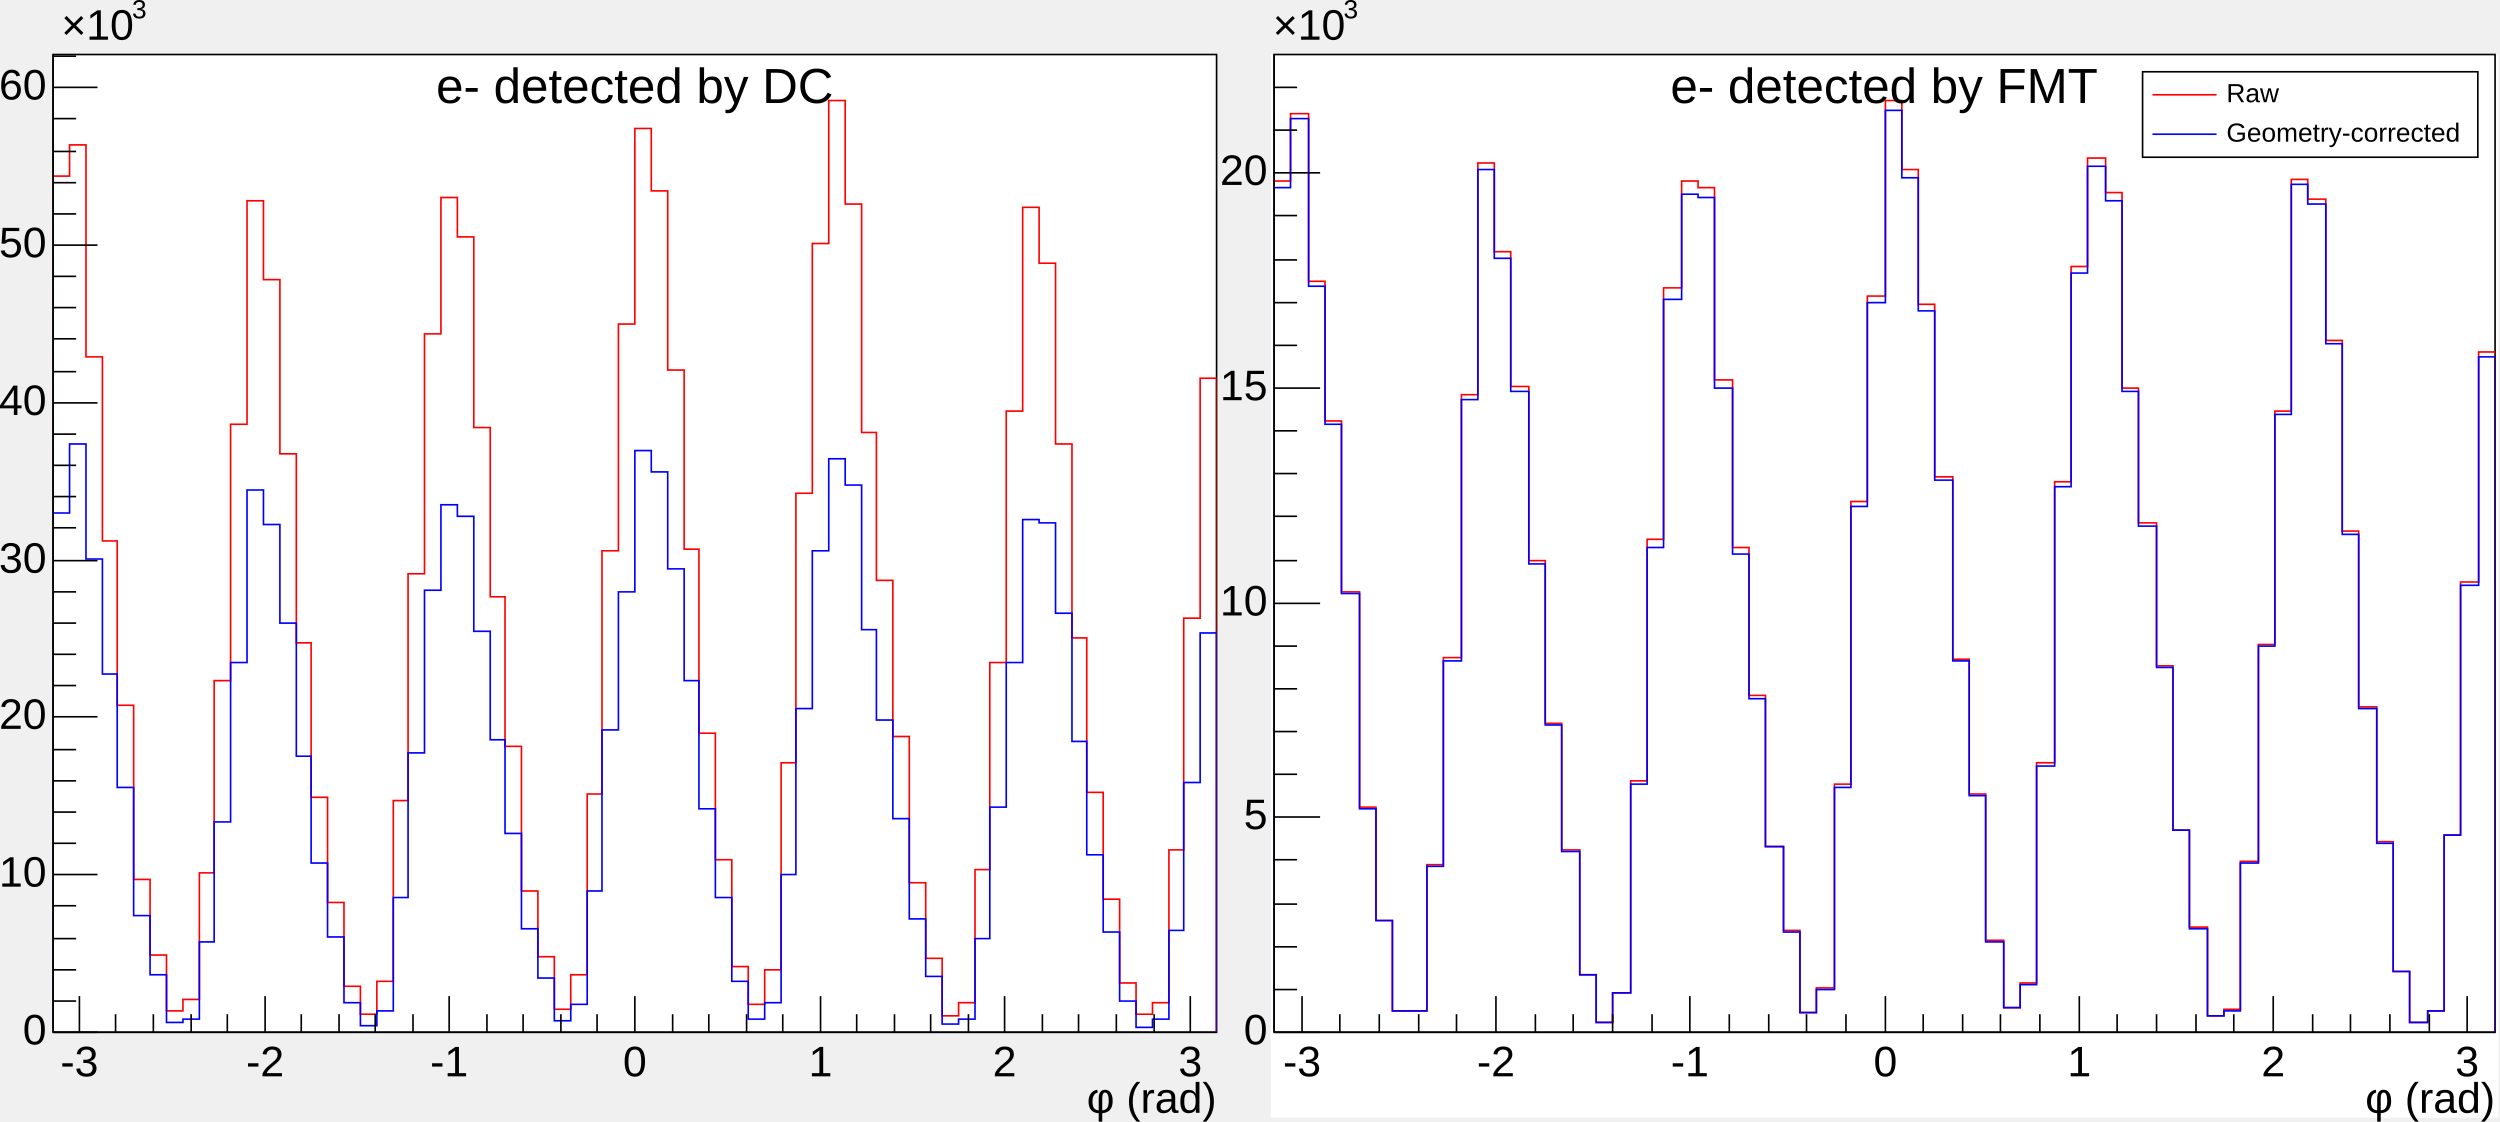
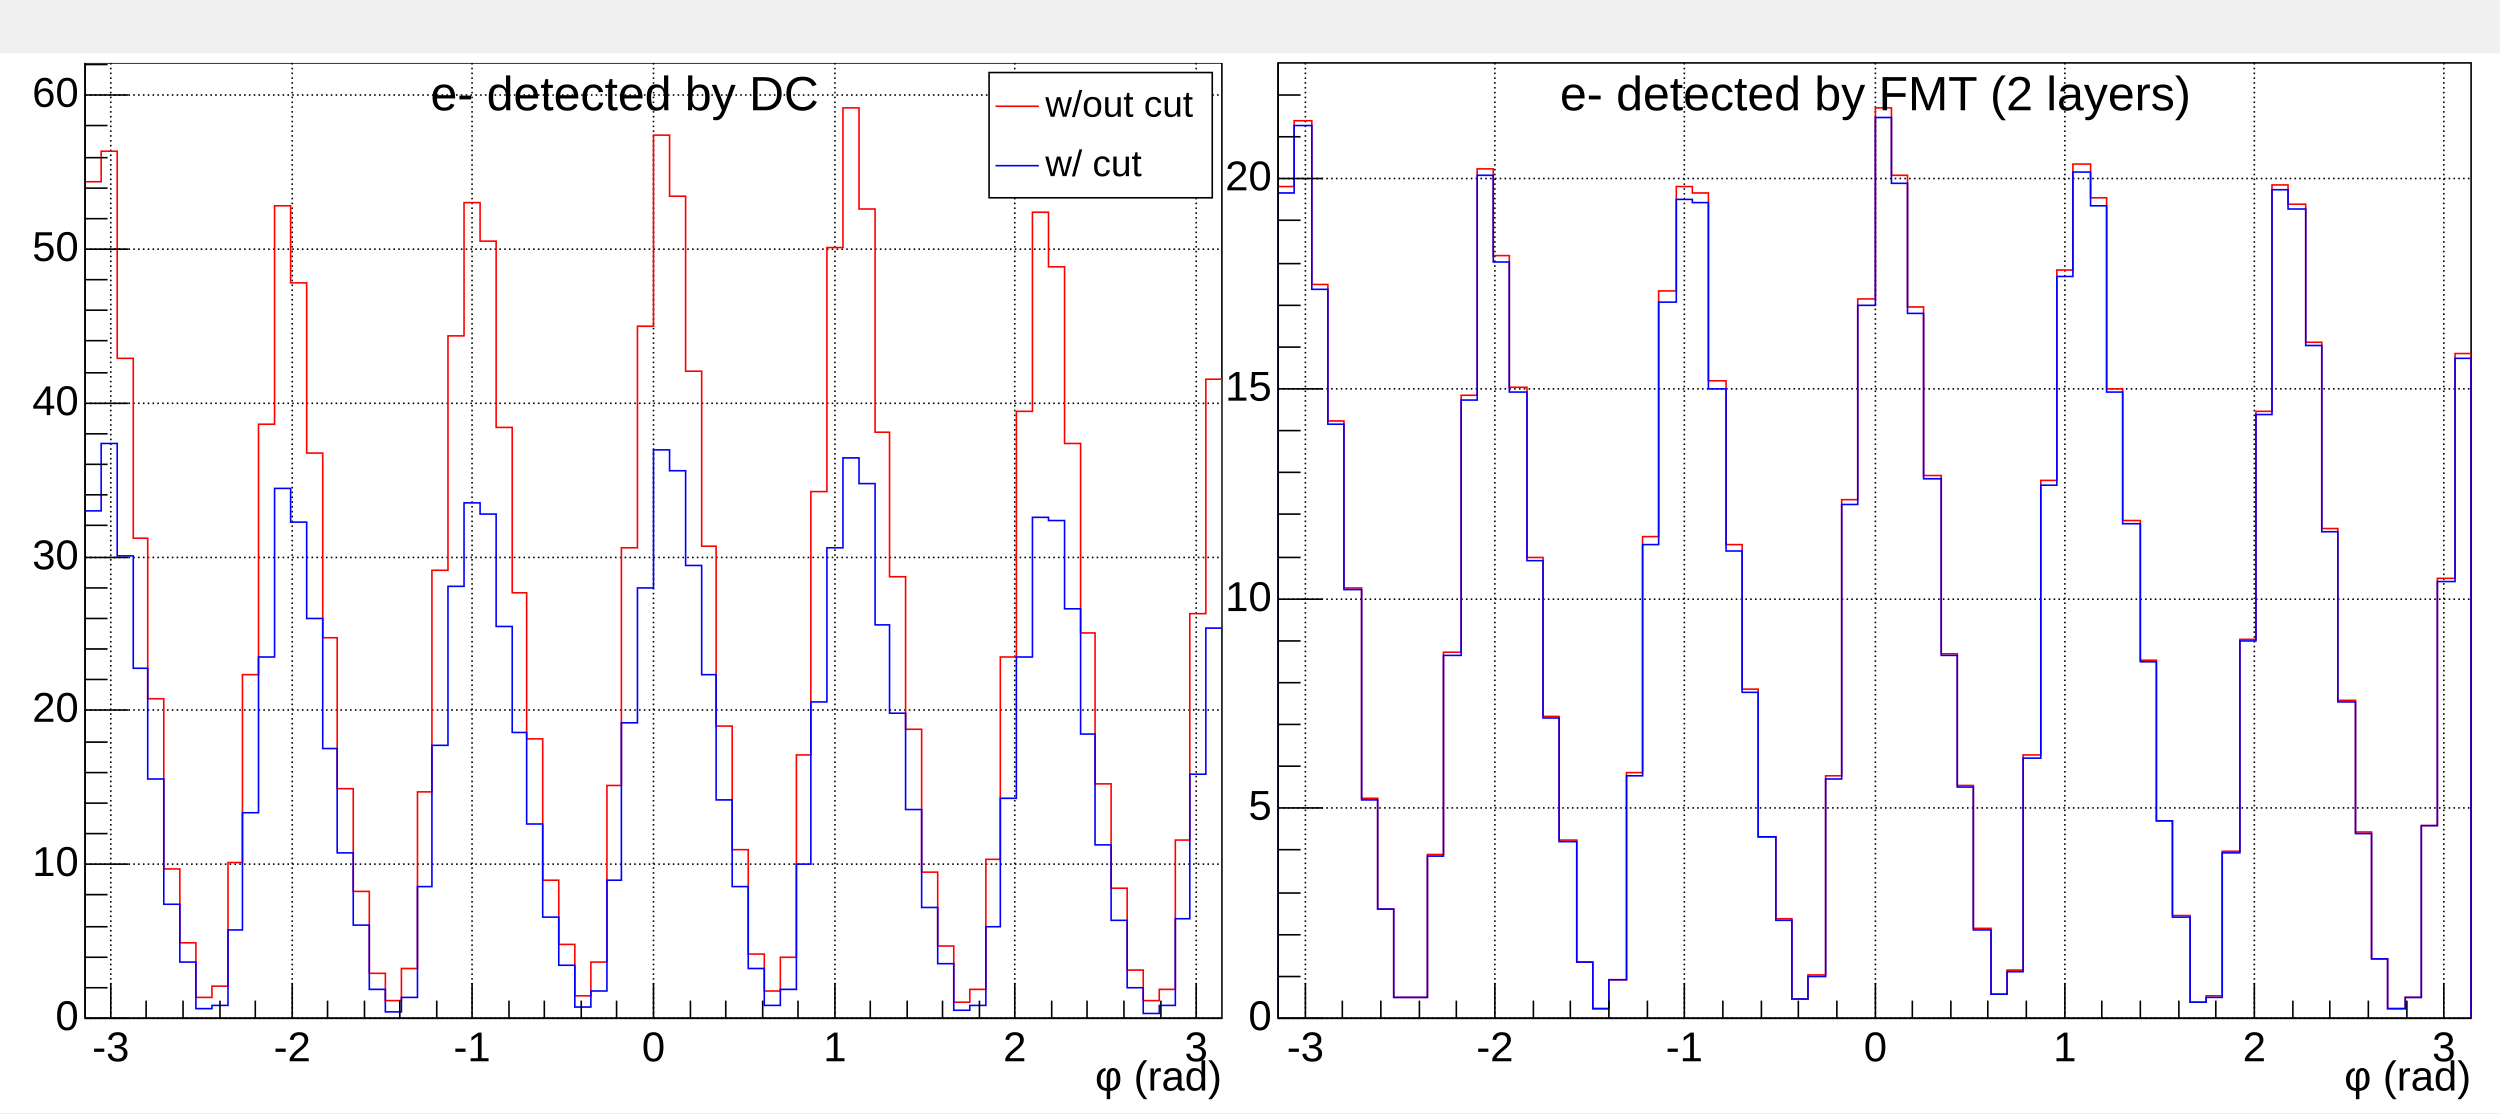
- <svg xmlns="http://www.w3.org/2000/svg" width="1521.323" height="682.567" version="1.1" id="svg296">
-   <defs id="defs300" />
-   <g id="g294" transform="translate(-20.67676,27.17188)">
-     <g transform="translate(53,6)" id="g98">
-       <path d="M 0,0 H 708 V 595 H 0 Z" style="fill:#ffffff;stroke:#000000;stroke-width:1" id="path10" />
-       <svg x="0" y="0" overflow="hidden" width="708" height="595" viewBox="0 0 708 595" version="1.1" id="svg20">
-         <g id="g14">
-           <path d="M 0,74 H 10 V 55 h 10 v 129 h 10 v 112 h 9 v 100 h 10 v 106 h 10 v 46 h 10 v 34 h 10 v -7 h 10 v -77 h 9 V 381 h 10 V 225 h 10 V 89 h 10 v 48 h 10 v 106 h 10 v 115 h 9 v 94 h 10 v 64 h 10 v 51 h 10 v 17 h 10 v -20 h 10 V 454 h 9 V 316 h 10 V 170 h 10 V 87 h 10 v 24 h 10 v 116 h 10 v 103 h 9 v 91 h 10 v 88 h 10 v 40 h 10 v 32 h 10 v -21 h 10 V 450 h 9 V 302 h 10 V 164 h 10 V 45 h 10 v 38 h 10 v 109 h 10 v 109 h 9 v 112 h 10 v 77 h 10 v 65 h 10 v 23 h 10 v -21 h 10 V 431 h 9 V 267 h 10 V 115 h 10 V 28 h 10 v 63 h 10 v 139 h 9 v 90 h 10 v 95 h 10 v 89 h 10 v 46 h 10 v 35 h 10 v -8 h 10 v -81 h 9 V 370 h 10 V 217 h 10 V 93 h 10 v 34 h 10 v 110 h 10 v 118 h 9 v 94 h 10 v 65 h 10 v 51 h 10 v 19 h 10 v -7 h 10 v -93 h 9 V 343 h 10 V 197 h 10 V 598 H 0 Z" style="fill:none;stroke:#ff0000;stroke-width:1;stroke-linejoin:miter" id="path12" />
+ <svg xmlns="http://www.w3.org/2000/svg" width="1557" height="693.178" version="1.1" id="svg280">
+   <defs id="defs284" />
+   <path style="fill:#ffffff" d="m 0,33.178 h 1557 v 660 H 0 Z" id="path2" />
+   <g id="g278" transform="translate(0,33.17837)">
+     <svg viewBox="0 0 747 647" preserveAspectRatio="none" x="16" y="6" width="747" height="647" version="1.1" id="svg158">
+       <path d="M 0,0 H 747 V 647 H 0 Z" style="fill:#ffffff" id="path6" />
+       <g id="g156">
+         <g transform="translate(37)" id="g104">
+           <path d="M 0,0 H 708 V 595 H 0 Z" style="fill:#ffffff;stroke:#000000;stroke-width:1" id="path10" />
+           <g id="g16">
+             <path d="M 16,0 V 595 M 129,0 V 595 M 241,0 V 595 M 354,0 V 595 M 467,0 V 595 M 579,0 V 595 M 692,0 v 595" style="stroke:#000000;stroke-width:1;stroke-dasharray:1, 2" id="path12" />
+             <path d="M 0,595 H 708 M 0,499 H 708 M 0,403 H 708 M 0,308 H 708 M 0,212 H 708 M 0,116 H 708 M 0,20 h 708" style="stroke:#000000;stroke-width:1;stroke-dasharray:1, 2" id="path14" />
+           </g>
+           <svg x="0" y="0" overflow="hidden" width="708" height="595" viewBox="0 0 708 595" version="1.1" id="svg26">
+             <g id="g20">
+               <path d="M 0,74 H 10 V 55 h 10 v 129 h 10 v 112 h 9 v 100 h 10 v 106 h 10 v 46 h 10 v 34 h 10 v -7 h 10 v -77 h 9 V 381 h 10 V 225 h 10 V 89 h 10 v 48 h 10 v 106 h 10 v 115 h 9 v 94 h 10 v 64 h 10 v 51 h 10 v 17 h 10 v -20 h 10 V 454 h 9 V 316 h 10 V 170 h 10 V 87 h 10 v 24 h 10 v 116 h 10 v 103 h 9 v 91 h 10 v 88 h 10 v 40 h 10 v 32 h 10 v -21 h 10 V 450 h 9 V 302 h 10 V 164 h 10 V 45 h 10 v 38 h 10 v 109 h 10 v 109 h 9 v 112 h 10 v 77 h 10 v 65 h 10 v 23 h 10 v -21 h 10 V 431 h 9 V 267 h 10 V 115 h 10 V 28 h 10 v 63 h 10 v 139 h 9 v 90 h 10 v 95 h 10 v 89 h 10 v 46 h 10 v 35 h 10 v -8 h 10 v -81 h 9 V 370 h 10 V 217 h 10 V 93 h 10 v 34 h 10 v 110 h 10 v 118 h 9 v 94 h 10 v 65 h 10 v 51 h 10 v 19 h 10 v -7 h 10 v -93 h 9 V 343 h 10 V 197 h 10 V 598 H 0 Z" style="fill:none;stroke:#ff0000;stroke-width:1;stroke-linejoin:miter" id="path18" />
+             </g>
+             <g id="g24">
+               <path d="m 0,279 h 10 v -42 h 10 v 70 h 10 v 70 h 9 v 69 h 10 v 78 h 10 v 36 h 10 v 29 h 10 v -2 h 10 v -47 h 9 v -73 h 10 v -97 h 10 V 265 h 10 v 21 h 10 v 60 h 10 v 81 h 9 v 65 h 10 v 45 h 10 v 40 h 10 v 14 h 10 v -9 h 10 v -69 h 9 v -88 h 10 v -99 h 10 v -52 h 10 v 7 h 10 v 70 h 10 v 66 h 9 v 57 h 10 v 58 h 10 v 30 h 10 v 26 h 10 v -10 h 10 v -69 h 9 v -98 h 10 v -84 h 10 v -86 h 10 v 13 h 10 v 59 h 10 v 68 h 9 v 78 h 10 v 54 h 10 v 51 h 10 v 23 h 10 v -10 h 10 v -78 h 9 V 398 h 10 v -96 h 10 v -56 h 10 v 16 h 10 v 88 h 9 v 55 h 10 v 60 h 10 v 61 h 10 v 35 h 10 v 29 h 10 v -3 h 10 v -49 h 9 v -80 h 10 v -88 h 10 v -87 h 10 v 2 h 10 v 55 h 10 v 78 h 9 v 69 h 10 v 47 h 10 v 42 h 10 v 16 h 10 v -5 h 10 v -54 h 9 v -90 h 10 v -91 h 10 V 598 H 0 Z" style="fill:none;stroke:#0000ff;stroke-width:1;stroke-linejoin:miter" id="path22" />
+             </g>
+           </svg>
+           <g id="g84">
+             <g transform="translate(0,595)" id="g54">
+               <path d="M 0,0 H 708 M 16,-22 V 0 M 38,-11 V 0 M 61,-11 V 0 M 84,-11 V 0 m 22,-11 V 0 m 23,-22 V 0 m 22,-11 V 0 m 23,-11 V 0 m 22,-11 V 0 m 23,-11 V 0 m 22,-22 V 0 m 23,-11 V 0 m 22,-11 V 0 m 23,-11 V 0 m 22,-11 V 0 m 23,-22 V 0 m 23,-11 V 0 m 22,-11 V 0 m 23,-11 V 0 m 22,-11 V 0 m 23,-22 V 0 m 22,-11 V 0 m 23,-11 V 0 m 22,-11 V 0 m 23,-11 V 0 m 22,-22 V 0 m 23,-11 V 0 m 22,-11 V 0 m 23,-11 V 0 m 23,-11 V 0 m 22,-22 V 0" style="stroke:#000000;stroke-width:1" id="path28" />
+               <g font-family="Arial" font-size="26px" xml:space="preserve" fill="#000000" text-anchor="middle" id="g44">
+                 <text dy="0.8em" transform="translate(16,6)" id="text30">-3</text>
+                 <text dy="0.8em" transform="translate(129,6)" id="text32">-2</text>
+                 <text dy="0.8em" transform="translate(241,6)" id="text34">-1</text>
+                 <text dy="0.8em" transform="translate(354,6)" id="text36">0</text>
+                 <text dy="0.8em" transform="translate(467,6)" id="text38">1</text>
+                 <text dy="0.8em" transform="translate(579,6)" id="text40">2</text>
+                 <text dy="0.8em" transform="translate(692,6)" id="text42">3</text>
+               </g>
+               <rect x="0" y="0" width="708" height="29" style="opacity:0" id="rect46" />
+               <g font-family="Arial" font-size="26px" xml:space="preserve" transform="translate(708,36)" id="g52">
+                 <g transform="translate(-79,9)" id="g50">
+                   <text fill="#000000" font-size="26px" id="text48">φ (rad)</text>
+                 </g>
+               </g>
+             </g>
+             <g id="g82">
+               <path d="m 0,0 v 595 m 27,0 H 0 M 14,576 H 0 M 14,557 H 0 M 14,538 H 0 M 14,518 H 0 M 27,499 H 0 M 14,480 H 0 M 14,461 H 0 M 14,442 H 0 M 14,423 H 0 M 27,403 H 0 M 14,384 H 0 M 14,365 H 0 M 14,346 H 0 M 14,327 H 0 M 27,308 H 0 M 14,288 H 0 M 14,269 H 0 M 14,250 H 0 M 14,231 H 0 M 27,212 H 0 M 14,193 H 0 M 14,173 H 0 M 14,154 H 0 M 14,135 H 0 M 27,116 H 0 M 14,97 H 0 M 14,78 H 0 M 14,59 H 0 M 14,39 H 0 M 27,20 H 0 M 14,1 H 0" style="stroke:#000000;stroke-width:1" id="path56" />
+               <g font-family="Arial" font-size="26px" xml:space="preserve" id="g78">
+                 <text fill="#000000" text-anchor="end" dominant-baseline="middle" transform="translate(-4,595)" id="text58">0</text>
+                 <text fill="#000000" text-anchor="end" dominant-baseline="middle" transform="translate(-4,499)" id="text60">10</text>
+                 <text fill="#000000" text-anchor="end" dominant-baseline="middle" transform="translate(-4,403)" id="text62">20</text>
+                 <text fill="#000000" text-anchor="end" dominant-baseline="middle" transform="translate(-4,308)" id="text64">30</text>
+                 <text fill="#000000" text-anchor="end" dominant-baseline="middle" transform="translate(-4,212)" id="text66">40</text>
+                 <text fill="#000000" text-anchor="end" dominant-baseline="middle" transform="translate(-4,116)" id="text68">50</text>
+                 <text fill="#000000" text-anchor="end" dominant-baseline="middle" transform="translate(-4,20)" id="text70">60</text>
+               </g>
+               <rect x="-31" y="0" width="31" height="595" style="opacity:0" id="rect80" />
+             </g>
+           </g>
+           <path d="M 2,2 H 17 V -3 H -3 v 20 h 5 z" style="opacity:0" id="path86" />
+           <path d="m 706,2 h -15 v -5 h 20 v 20 h -5 z" style="opacity:0" id="path88" />
+           <path d="m 2,593 h 15 v 5 H -3 v -20 h 5 z" style="opacity:0" id="path90" />
+           <path d="m 706,593 h -15 v 5 h 20 v -20 h -5 z" style="opacity:0" id="path92" />
+           <path d="M -3,18 H 2 V 577 H -3 Z" style="opacity:0" id="path94" />
+           <path d="m 711,18 h -5 v 559 h 5 z" style="opacity:0" id="path96" />
+           <path d="M 18,-3 V 2 H 690 V -3 Z" style="opacity:0" id="path98" />
+           <path d="m 18,598 v -5 h 672 v 5 z" style="opacity:0" id="path100" />
+           <style id="style102">
+ .jsroot rect.h1bin { stroke: #4572A7; fill: #4572A7; opacity: 0; }
+ .jsroot rect.zoom { stroke: steelblue; fill-opacity: 0.1; }
+ .jsroot path.zoom { stroke: steelblue; fill-opacity: 0.1; }
+ .jsroot svg:not(:root) { overflow: hidden; }</style>
        </g>
-         <g id="g18">
-           <path d="m 0,279 h 10 v -42 h 10 v 70 h 10 v 70 h 9 v 69 h 10 v 78 h 10 v 36 h 10 v 29 h 10 v -2 h 10 v -47 h 9 v -73 h 10 v -97 h 10 V 265 h 10 v 21 h 10 v 60 h 10 v 81 h 9 v 65 h 10 v 45 h 10 v 40 h 10 v 14 h 10 v -9 h 10 v -69 h 9 v -88 h 10 v -99 h 10 v -52 h 10 v 7 h 10 v 70 h 10 v 66 h 9 v 57 h 10 v 58 h 10 v 30 h 10 v 26 h 10 v -10 h 10 v -69 h 9 v -98 h 10 v -84 h 10 v -86 h 10 v 13 h 10 v 59 h 10 v 68 h 9 v 78 h 10 v 54 h 10 v 51 h 10 v 23 h 10 v -10 h 10 v -78 h 9 V 398 h 10 v -96 h 10 v -56 h 10 v 16 h 10 v 88 h 9 v 55 h 10 v 60 h 10 v 61 h 10 v 35 h 10 v 29 h 10 v -3 h 10 v -49 h 9 v -80 h 10 v -88 h 10 v -87 h 10 v 2 h 10 v 55 h 10 v 78 h 9 v 69 h 10 v 47 h 10 v 42 h 10 v 16 h 10 v -5 h 10 v -54 h 9 v -90 h 10 v -91 h 10 V 598 H 0 Z" style="fill:none;stroke:#0000ff;stroke-width:1;stroke-linejoin:miter" id="path16" />
+         <g transform="translate(600,6)" font-family="Arial" font-size="23px" xml:space="preserve" id="g132">
+           <path d="M 0,0 H 139 V 78 H 0 Z" style="fill:#ffffff;stroke:#000000;stroke-width:1" id="path106" />
+           <path d="M 4,21 H 31" style="stroke:#ff0000;stroke-width:1" id="path108" />
+           <text fill="#000000" text-anchor="start" dominant-baseline="middle" transform="translate(35,21)" id="text110">w/out cut</text>
+           <path d="M 4,58 H 31" style="stroke:#0000ff;stroke-width:1" id="path112" />
+           <text fill="#000000" text-anchor="start" dominant-baseline="middle" transform="translate(35,58)" id="text114">w/ cut</text>
+           <path d="M 2,2 H 17 V -3 H -3 v 20 h 5 z" style="opacity:0" id="path116" />
+           <path d="m 137,2 h -15 v -5 h 20 v 20 h -5 z" style="opacity:0" id="path118" />
+           <path d="m 2,76 h 15 v 5 H -3 V 61 h 5 z" style="opacity:0" id="path120" />
+           <path d="m 137,76 h -15 v 5 h 20 V 61 h -5 z" style="opacity:0" id="path122" />
+           <path d="M -3,18 H 2 V 60 H -3 Z" style="opacity:0" id="path124" />
+           <path d="m 142,18 h -5 v 42 h 5 z" style="opacity:0" id="path126" />
+           <path d="M 18,-3 V 2 H 121 V -3 Z" style="opacity:0" id="path128" />
+           <path d="m 18,81 v -5 h 103 v 5 z" style="opacity:0" id="path130" />
+         </g>
+         <g transform="translate(206,3)" font-family="Arial" font-size="30px" xml:space="preserve" id="g154">
+           <path d="M 0,0 H 334 V 36 H 0 Z" style="fill:none" id="path134" />
+           <text fill="#000000" text-anchor="middle" dominant-baseline="middle" transform="translate(167,18)" id="text136">e- detected by DC</text>
+           <path d="M 2,2 H 17 V -3 H -3 v 20 h 5 z" style="opacity:0" id="path138" />
+           <path d="m 332,2 h -15 v -5 h 20 v 20 h -5 z" style="opacity:0" id="path140" />
+           <path d="m 2,34 h 15 v 5 H -3 V 19 h 5 z" style="opacity:0" id="path142" />
+           <path d="m 332,34 h -15 v 5 h 20 V 19 h -5 z" style="opacity:0" id="path144" />
+           <path d="m -3,18 h 5 v 0 z" style="opacity:0" id="path146" />
+           <path d="m 337,18 h -5 v 0 z" style="opacity:0" id="path148" />
+           <path d="M 18,-3 V 2 H 316 V -3 Z" style="opacity:0" id="path150" />
+           <path d="m 18,39 v -5 h 298 v 5 z" style="opacity:0" id="path152" />
+         </g>
+         <g transform="translate(42,-9)" id="g76">
+           <text fill="#000000" font-size="26px" id="text72">×10</text>
+           <text fill="#000000" font-size="16px" transform="translate(43,-13)" id="text74">3</text>
+         </g>
+         <g transform="translate(779.5737,-9.006495)" id="g76-3">
+           <text fill="#000000" font-size="26px" id="text72-6">×10</text>
+           <text fill="#000000" font-size="16px" transform="translate(43,-13)" id="text74-7">3</text>
+         </g>
+       </g>
+     </svg>
+     <path d="m 794,6 h 747 V 653 H 794 Z" style="fill:#ffffff" id="path162" />
+     <g transform="translate(796,6)" id="g250">
+       <path d="M 0,0 H 743 V 595 H 0 Z" style="fill:#ffffff;stroke:#000000;stroke-width:1" id="path166" />
+       <g id="g172">
+         <path d="M 17,0 V 595 M 135,0 V 595 M 253,0 V 595 M 372,0 V 595 M 490,0 V 595 M 608,0 V 595 M 726,0 v 595" style="stroke:#000000;stroke-width:1;stroke-dasharray:1, 2" id="path168" />
+         <path d="M 0,595 H 743 M 0,464 H 743 M 0,334 H 743 M 0,203 H 743 M 0,72 h 743" style="stroke:#000000;stroke-width:1;stroke-dasharray:1, 2" id="path170" />
+       </g>
+       <svg x="0" y="0" overflow="hidden" width="743" height="595" viewBox="0 0 743 595" version="1.1" id="svg182">
+         <g id="g176">
+           <path d="M 0,77 H 10 V 36 h 11 v 102 h 10 v 85 h 10 v 104 h 11 v 131 h 10 v 69 h 10 v 55 h 21 v -89 h 10 V 367 h 11 V 207 h 10 V 66 h 10 v 54 h 10 v 82 h 11 v 106 h 10 v 99 h 10 v 77 h 11 v 76 h 10 v 29 h 10 v -18 h 11 V 442 h 10 V 295 h 10 V 142 h 11 V 77 h 10 v 4 h 10 v 117 h 11 v 102 h 10 v 90 h 10 v 92 h 11 v 51 h 10 v 50 h 10 v -15 h 11 V 444 h 10 V 272 h 10 V 147 h 11 V 28 h 10 v 42 h 10 v 82 h 10 v 105 h 11 v 111 h 10 v 82 h 10 v 89 h 11 v 41 h 10 v -15 h 10 V 431 h 11 V 260 h 10 V 129 h 10 V 63 h 11 v 21 h 10 v 119 h 10 v 82 h 11 v 87 h 10 v 100 h 10 v 59 h 11 v 54 h 10 v -4 h 10 v -90 h 11 V 359 h 10 V 217 h 10 V 76 h 10 v 12 h 11 v 86 h 10 v 116 h 10 v 107 h 11 v 82 h 10 v 79 h 10 v 31 h 11 v -7 h 10 V 475 h 10 V 321 h 11 V 181 h 10 V 598 H 0 Z" style="fill:none;stroke:#ff0000;stroke-width:1;stroke-linejoin:miter" id="path174" />
+         </g>
+         <g id="g180">
+           <path d="M 0,81 H 10 V 39 h 11 v 102 h 10 v 84 h 10 v 103 h 11 v 131 h 10 v 68 h 10 v 55 h 21 v -88 h 10 V 369 h 11 V 210 h 10 V 70 h 10 v 54 h 10 v 81 h 11 v 105 h 10 v 98 h 10 v 77 h 11 v 75 h 10 v 29 h 10 v -18 h 11 V 444 h 10 V 300 h 10 V 149 h 11 V 85 h 10 v 2 h 10 v 116 h 11 v 101 h 10 v 88 h 10 v 90 h 11 v 52 h 10 v 49 h 10 v -14 h 11 V 446 h 10 V 275 h 10 V 151 h 11 V 34 h 10 v 41 h 10 v 81 h 10 v 103 h 11 v 110 h 10 v 82 h 10 v 89 h 11 v 40 h 10 v -14 h 10 V 433 h 11 V 263 h 10 V 133 h 10 V 68 h 11 v 21 h 10 v 116 h 10 v 82 h 11 v 86 h 10 v 99 h 10 v 60 h 11 v 53 h 10 v -3 h 10 v -90 h 11 V 360 h 10 V 219 h 10 V 79 h 10 v 12 h 11 v 85 h 10 v 116 h 10 v 106 h 11 v 82 h 10 v 78 h 10 v 31 h 11 v -7 h 10 V 475 h 10 V 323 h 11 V 184 h 10 V 598 H 0 Z" style="fill:none;stroke:#0000ff;stroke-width:1;stroke-linejoin:miter" id="path178" />
        </g>
      </svg>
-       <g id="g78">
-         <g transform="translate(0,595)" id="g48">
-           <path d="M 0,0 H 708 M 16,-22 V 0 M 38,-11 V 0 M 61,-11 V 0 M 84,-11 V 0 m 22,-11 V 0 m 23,-22 V 0 m 22,-11 V 0 m 23,-11 V 0 m 22,-11 V 0 m 23,-11 V 0 m 22,-22 V 0 m 23,-11 V 0 m 22,-11 V 0 m 23,-11 V 0 m 22,-11 V 0 m 23,-22 V 0 m 23,-11 V 0 m 22,-11 V 0 m 23,-11 V 0 m 22,-11 V 0 m 23,-22 V 0 m 22,-11 V 0 m 23,-11 V 0 m 22,-11 V 0 m 23,-11 V 0 m 22,-22 V 0 m 23,-11 V 0 m 22,-11 V 0 m 23,-11 V 0 m 23,-11 V 0 m 22,-22 V 0" style="stroke:#000000;stroke-width:1" id="path22" />
-           <g font-family="Arial" font-size="26px" xml:space="preserve" fill="#000000" text-anchor="middle" id="g38">
-             <text dy="0.8em" transform="translate(16,6)" id="text24">-3</text>
-             <text dy="0.8em" transform="translate(129,6)" id="text26">-2</text>
-             <text dy="0.8em" transform="translate(241,6)" id="text28">-1</text>
-             <text dy="0.8em" transform="translate(354,6)" id="text30">0</text>
-             <text dy="0.8em" transform="translate(467,6)" id="text32">1</text>
-             <text dy="0.8em" transform="translate(579,6)" id="text34">2</text>
-             <text dy="0.8em" transform="translate(692,6)" id="text36">3</text>
+       <g id="g230">
+         <g transform="translate(0,595)" id="g210">
+           <path d="M 0,0 H 743 M 17,-22 V 0 M 40,-11 V 0 M 64,-11 V 0 M 88,-11 V 0 m 23,-11 V 0 m 24,-22 V 0 m 24,-11 V 0 m 23,-11 V 0 m 24,-11 V 0 m 24,-11 V 0 m 23,-22 V 0 m 24,-11 V 0 m 24,-11 V 0 m 23,-11 V 0 m 24,-11 V 0 m 24,-22 V 0 m 23,-11 V 0 m 24,-11 V 0 m 23,-11 V 0 m 24,-11 V 0 m 24,-22 V 0 m 23,-11 V 0 m 24,-11 V 0 m 24,-11 V 0 m 23,-11 V 0 m 24,-22 V 0 m 24,-11 V 0 m 23,-11 V 0 m 24,-11 V 0 m 24,-11 V 0 m 23,-22 V 0" style="stroke:#000000;stroke-width:1" id="path184" />
+           <g font-family="Arial" font-size="26px" xml:space="preserve" fill="#000000" text-anchor="middle" id="g200">
+             <text dy="0.8em" transform="translate(17,6)" id="text186">-3</text>
+             <text dy="0.8em" transform="translate(135,6)" id="text188">-2</text>
+             <text dy="0.8em" transform="translate(253,6)" id="text190">-1</text>
+             <text dy="0.8em" transform="translate(372,6)" id="text192">0</text>
+             <text dy="0.8em" transform="translate(490,6)" id="text194">1</text>
+             <text dy="0.8em" transform="translate(608,6)" id="text196">2</text>
+             <text dy="0.8em" transform="translate(726,6)" id="text198">3</text>
          </g>
-           <rect x="0" y="0" width="708" height="29" style="opacity:0" id="rect40" />
-           <g font-family="Arial" font-size="26px" xml:space="preserve" transform="translate(708,40)" id="g46">
-             <g transform="translate(-79,9)" id="g44">
-               <text fill="#000000" font-size="26px" id="text42">φ (rad)</text>
+           <rect x="0" y="0" width="743" height="29" style="opacity:0" id="rect202" />
+           <g font-family="Arial" font-size="26px" xml:space="preserve" transform="translate(743,36)" id="g208">
+             <g transform="translate(-79,9)" id="g206">
+               <text fill="#000000" font-size="26px" id="text204">φ (rad)</text>
            </g>
          </g>
        </g>
-         <g id="g76">
-           <path d="m 0,0 v 595 m 27,0 H 0 M 14,576 H 0 M 14,557 H 0 M 14,538 H 0 M 14,518 H 0 M 27,499 H 0 M 14,480 H 0 M 14,461 H 0 M 14,442 H 0 M 14,423 H 0 M 27,403 H 0 M 14,384 H 0 M 14,365 H 0 M 14,346 H 0 M 14,327 H 0 M 27,308 H 0 M 14,288 H 0 M 14,269 H 0 M 14,250 H 0 M 14,231 H 0 M 27,212 H 0 M 14,193 H 0 M 14,173 H 0 M 14,154 H 0 M 14,135 H 0 M 27,116 H 0 M 14,97 H 0 M 14,78 H 0 M 14,59 H 0 M 14,39 H 0 M 27,20 H 0 M 14,1 H 0" style="stroke:#000000;stroke-width:1" id="path50" />
-           <g font-family="Arial" font-size="26px" xml:space="preserve" id="g72">
-             <text fill="#000000" text-anchor="end" dominant-baseline="middle" transform="translate(-4,595)" id="text52">0</text>
-             <text fill="#000000" text-anchor="end" dominant-baseline="middle" transform="translate(-4,499)" id="text54">10</text>
-             <text fill="#000000" text-anchor="end" dominant-baseline="middle" transform="translate(-4,403)" id="text56">20</text>
-             <text fill="#000000" text-anchor="end" dominant-baseline="middle" transform="translate(-4,308)" id="text58">30</text>
-             <text fill="#000000" text-anchor="end" dominant-baseline="middle" transform="translate(-4,212)" id="text60">40</text>
-             <text fill="#000000" text-anchor="end" dominant-baseline="middle" transform="translate(-4,116)" id="text62">50</text>
-             <text fill="#000000" text-anchor="end" dominant-baseline="middle" transform="translate(-4,20)" id="text64">60</text>
-             <g transform="translate(5,-9)" id="g70">
-               <text fill="#000000" font-size="26px" id="text66">×10</text>
-               <text fill="#000000" font-size="16px" transform="translate(43,-13)" id="text68">3</text>
-             </g>
-             <g transform="translate(742.2439,-9)" id="g70-3">
-               <text fill="#000000" font-size="26px" id="text66-6">×10</text>
-               <text fill="#000000" font-size="16px" transform="translate(43,-13)" id="text68-7">3</text>
-             </g>
-           </g>
-           <rect x="-31" y="0" width="31" height="595" style="opacity:0" id="rect74" />
+         <path d="m 0,0 v 595 m 28,0 H 0 M 14,569 H 0 M 14,543 H 0 M 14,517 H 0 M 14,490 H 0 M 28,464 H 0 M 14,438 H 0 M 14,412 H 0 M 14,386 H 0 M 14,360 H 0 M 28,334 H 0 M 14,308 H 0 M 14,281 H 0 M 14,255 H 0 M 14,229 H 0 M 28,203 H 0 M 14,177 H 0 M 14,151 H 0 M 14,125 H 0 M 14,98 H 0 M 28,72 H 0 M 14,46 H 0 M 14,20 H 0" style="stroke:#000000;stroke-width:1" id="path212" />
+         <g font-family="Arial" font-size="26px" xml:space="preserve" fill="#000000" text-anchor="end" id="g224">
+           <text dominant-baseline="middle" transform="translate(-4,595)" id="text214">0</text>
+           <text dominant-baseline="middle" transform="translate(-4,464)" id="text216">5</text>
+           <text dominant-baseline="middle" transform="translate(-4,334)" id="text218">10</text>
+           <text dominant-baseline="middle" transform="translate(-4,203)" id="text220">15</text>
+           <text dominant-baseline="middle" transform="translate(-4,72)" id="text222">20</text>
        </g>
+         <rect x="-73" y="0" width="73" height="595" style="opacity:0" id="rect226" />
      </g>
-       <path d="M 2,2 H 17 V -3 H -3 v 20 h 5 z" style="opacity:0" id="path80" />
-       <path d="m 706,2 h -15 v -5 h 20 v 20 h -5 z" style="opacity:0" id="path82" />
-       <path d="m 2,593 h 15 v 5 H -3 v -20 h 5 z" style="opacity:0" id="path84" />
-       <path d="m 706,593 h -15 v 5 h 20 v -20 h -5 z" style="opacity:0" id="path86" />
-       <path d="M -3,18 H 2 V 577 H -3 Z" style="opacity:0" id="path88" />
-       <path d="m 711,18 h -5 v 559 h 5 z" style="opacity:0" id="path90" />
-       <path d="M 18,-3 V 2 H 690 V -3 Z" style="opacity:0" id="path92" />
-       <path d="m 18,598 v -5 h 672 v 5 z" style="opacity:0" id="path94" />
-       <style id="style96">
+       <path d="M 2,2 H 17 V -3 H -3 v 20 h 5 z" style="opacity:0" id="path232" />
+       <path d="m 741,2 h -15 v -5 h 20 v 20 h -5 z" style="opacity:0" id="path234" />
+       <path d="m 2,593 h 15 v 5 H -3 v -20 h 5 z" style="opacity:0" id="path236" />
+       <path d="m 741,593 h -15 v 5 h 20 v -20 h -5 z" style="opacity:0" id="path238" />
+       <path d="M -3,18 H 2 V 577 H -3 Z" style="opacity:0" id="path240" />
+       <path d="m 746,18 h -5 v 559 h 5 z" style="opacity:0" id="path242" />
+       <path d="M 18,-3 V 2 H 725 V -3 Z" style="opacity:0" id="path244" />
+       <path d="m 18,598 v -5 h 707 v 5 z" style="opacity:0" id="path246" />
+       <style id="style248">
.jsroot rect.h1bin { stroke: #4572A7; fill: #4572A7; opacity: 0; }
.jsroot rect.zoom { stroke: steelblue; fill-opacity: 0.1; }
.jsroot path.zoom { stroke: steelblue; fill-opacity: 0.1; }
.jsroot svg:not(:root) { overflow: hidden; }</style>
    </g>
-     <text fill="#000000" text-anchor="middle" dominant-baseline="middle" id="text130" style="font-size:30px;font-family:Arial" x="406.934" y="27">e- detected by DC</text>
-     <path d="m 794,6 h 747 V 653 H 794 Z" style="fill:#ffffff" id="path156" />
-     <g transform="translate(796,6)" id="g238">
-       <path d="M 0,0 H 743 V 595 H 0 Z" style="fill:#ffffff;stroke:#000000;stroke-width:1" id="path160" />
-       <svg x="0" y="0" overflow="hidden" width="743" height="595" viewBox="0 0 743 595" version="1.1" id="svg170">
-         <g id="g164">
-           <path d="M 0,77 H 10 V 36 h 11 v 102 h 10 v 85 h 10 v 104 h 11 v 131 h 10 v 69 h 10 v 55 h 21 v -89 h 10 V 367 h 11 V 207 h 10 V 66 h 10 v 54 h 10 v 82 h 11 v 106 h 10 v 99 h 10 v 77 h 11 v 76 h 10 v 29 h 10 v -18 h 11 V 442 h 10 V 295 h 10 V 142 h 11 V 77 h 10 v 4 h 10 v 117 h 11 v 102 h 10 v 90 h 10 v 92 h 11 v 51 h 10 v 50 h 10 v -15 h 11 V 444 h 10 V 272 h 10 V 147 h 11 V 28 h 10 v 42 h 10 v 82 h 10 v 105 h 11 v 111 h 10 v 82 h 10 v 89 h 11 v 41 h 10 v -15 h 10 V 431 h 11 V 260 h 10 V 129 h 10 V 63 h 11 v 21 h 10 v 119 h 10 v 82 h 11 v 87 h 10 v 100 h 10 v 59 h 11 v 54 h 10 v -4 h 10 v -90 h 11 V 359 h 10 V 217 h 10 V 76 h 10 v 12 h 11 v 86 h 10 v 116 h 10 v 107 h 11 v 82 h 10 v 79 h 10 v 31 h 11 v -7 h 10 V 475 h 10 V 321 h 11 V 181 h 10 V 598 H 0 Z" style="fill:none;stroke:#ff0000;stroke-width:1;stroke-linejoin:miter" id="path162" />
-         </g>
-         <g id="g168">
-           <path d="M 0,81 H 10 V 39 h 11 v 102 h 10 v 84 h 10 v 103 h 11 v 131 h 10 v 68 h 10 v 55 h 21 v -88 h 10 V 369 h 11 V 210 h 10 V 70 h 10 v 54 h 10 v 81 h 11 v 105 h 10 v 98 h 10 v 77 h 11 v 75 h 10 v 29 h 10 v -18 h 11 V 444 h 10 V 300 h 10 V 149 h 11 V 85 h 10 v 2 h 10 v 116 h 11 v 101 h 10 v 88 h 10 v 90 h 11 v 52 h 10 v 49 h 10 v -14 h 11 V 446 h 10 V 275 h 10 V 151 h 11 V 34 h 10 v 41 h 10 v 81 h 10 v 103 h 11 v 110 h 10 v 82 h 10 v 89 h 11 v 40 h 10 v -14 h 10 V 433 h 11 V 263 h 10 V 133 h 10 V 68 h 11 v 21 h 10 v 116 h 10 v 82 h 11 v 86 h 10 v 99 h 10 v 60 h 11 v 53 h 10 v -3 h 10 v -90 h 11 V 360 h 10 V 219 h 10 V 79 h 10 v 12 h 11 v 85 h 10 v 116 h 10 v 106 h 11 v 82 h 10 v 78 h 10 v 31 h 11 v -7 h 10 V 475 h 10 V 323 h 11 V 184 h 10 V 598 H 0 Z" style="fill:none;stroke:#0000ff;stroke-width:1;stroke-linejoin:miter" id="path166" />
-         </g>
-       </svg>
-       <g id="g218">
-         <g transform="translate(0,595)" id="g198">
-           <path d="M 0,0 H 743 M 17,-22 V 0 M 40,-11 V 0 M 64,-11 V 0 M 88,-11 V 0 m 23,-11 V 0 m 24,-22 V 0 m 24,-11 V 0 m 23,-11 V 0 m 24,-11 V 0 m 24,-11 V 0 m 23,-22 V 0 m 24,-11 V 0 m 24,-11 V 0 m 23,-11 V 0 m 24,-11 V 0 m 24,-22 V 0 m 23,-11 V 0 m 24,-11 V 0 m 23,-11 V 0 m 24,-11 V 0 m 24,-22 V 0 m 23,-11 V 0 m 24,-11 V 0 m 24,-11 V 0 m 23,-11 V 0 m 24,-22 V 0 m 24,-11 V 0 m 23,-11 V 0 m 24,-11 V 0 m 24,-11 V 0 m 23,-22 V 0" style="stroke:#000000;stroke-width:1" id="path172" />
-           <g font-family="Arial" font-size="26px" xml:space="preserve" fill="#000000" text-anchor="middle" id="g188">
-             <text dy="0.8em" transform="translate(17,6)" id="text174">-3</text>
-             <text dy="0.8em" transform="translate(135,6)" id="text176">-2</text>
-             <text dy="0.8em" transform="translate(253,6)" id="text178">-1</text>
-             <text dy="0.8em" transform="translate(372,6)" id="text180">0</text>
-             <text dy="0.8em" transform="translate(490,6)" id="text182">1</text>
-             <text dy="0.8em" transform="translate(608,6)" id="text184">2</text>
-             <text dy="0.8em" transform="translate(726,6)" id="text186">3</text>
-           </g>
-           <rect x="0" y="0" width="743" height="29" style="opacity:0" id="rect190" />
-           <g font-family="Arial" font-size="26px" xml:space="preserve" transform="translate(743,40)" id="g196">
-             <g transform="translate(-79,9)" id="g194">
-               <text fill="#000000" font-size="26px" id="text192">φ (rad)</text>
-             </g>
-           </g>
-         </g>
-         <g id="g216">
-           <path d="m 0,0 v 595 m 28,0 H 0 M 14,569 H 0 M 14,543 H 0 M 14,517 H 0 M 14,490 H 0 M 28,464 H 0 M 14,438 H 0 M 14,412 H 0 M 14,386 H 0 M 14,360 H 0 M 28,334 H 0 M 14,308 H 0 M 14,281 H 0 M 14,255 H 0 M 14,229 H 0 M 28,203 H 0 M 14,177 H 0 M 14,151 H 0 M 14,125 H 0 M 14,98 H 0 M 28,72 H 0 M 14,46 H 0 M 14,20 H 0" style="stroke:#000000;stroke-width:1" id="path200" />
-           <g font-family="Arial" font-size="26px" xml:space="preserve" fill="#000000" text-anchor="end" id="g212">
-             <text dominant-baseline="middle" transform="translate(-4,595)" id="text202">0</text>
-             <text dominant-baseline="middle" transform="translate(-4,464)" id="text204">5</text>
-             <text dominant-baseline="middle" transform="translate(-4,334)" id="text206">10</text>
-             <text dominant-baseline="middle" transform="translate(-4,203)" id="text208">15</text>
-             <text dominant-baseline="middle" transform="translate(-4,72)" id="text210">20</text>
-           </g>
-           <rect x="-73" y="0" width="73" height="595" style="opacity:0" id="rect214" />
-         </g>
-       </g>
-       <path d="M 2,2 H 17 V -3 H -3 v 20 h 5 z" style="opacity:0" id="path220" />
-       <path d="m 741,2 h -15 v -5 h 20 v 20 h -5 z" style="opacity:0" id="path222" />
-       <path d="m 2,593 h 15 v 5 H -3 v -20 h 5 z" style="opacity:0" id="path224" />
-       <path d="m 741,593 h -15 v 5 h 20 v -20 h -5 z" style="opacity:0" id="path226" />
-       <path d="M -3,18 H 2 V 577 H -3 Z" style="opacity:0" id="path228" />
-       <path d="m 746,18 h -5 v 559 h 5 z" style="opacity:0" id="path230" />
-       <path d="M 18,-3 V 2 H 725 V -3 Z" style="opacity:0" id="path232" />
-       <path d="m 18,598 v -5 h 707 v 5 z" style="opacity:0" id="path234" />
-       <style id="style236">
- .jsroot rect.h1bin { stroke: #4572A7; fill: #4572A7; opacity: 0; }
- .jsroot rect.zoom { stroke: steelblue; fill-opacity: 0.1; }
- .jsroot path.zoom { stroke: steelblue; fill-opacity: 0.1; }
- .jsroot svg:not(:root) { overflow: hidden; }</style>
+     <g transform="translate(906,9)" font-family="Arial" font-size="30px" xml:space="preserve" id="g272">
+       <path d="M 0,0 H 523 V 36 H 0 Z" style="fill:none" id="path252" />
+       <text fill="#000000" text-anchor="middle" dominant-baseline="middle" transform="translate(262,18)" id="text254">e- detected by FMT (2 layers)</text>
+       <path d="M 2,2 H 17 V -3 H -3 v 20 h 5 z" style="opacity:0" id="path256" />
+       <path d="m 521,2 h -15 v -5 h 20 v 20 h -5 z" style="opacity:0" id="path258" />
+       <path d="m 2,34 h 15 v 5 H -3 V 19 h 5 z" style="opacity:0" id="path260" />
+       <path d="m 521,34 h -15 v 5 h 20 V 19 h -5 z" style="opacity:0" id="path262" />
+       <path d="m -3,18 h 5 v 0 z" style="opacity:0" id="path264" />
+       <path d="m 526,18 h -5 v 0 z" style="opacity:0" id="path266" />
+       <path d="M 18,-3 V 2 H 505 V -3 Z" style="opacity:0" id="path268" />
+       <path d="m 18,39 v -5 h 487 v 5 z" style="opacity:0" id="path270" />
    </g>
-     <g transform="translate(1324.5,16.5)" font-family="Arial" font-size="16px" xml:space="preserve" id="g266">
-       <path d="M 0,0 H 204 V 52 H 0 Z" style="fill:#ffffff;stroke:#000000;stroke-width:1" id="path240" />
-       <path d="M 6,14 H 45" style="stroke:#ff0000;stroke-width:1" id="path242" />
-       <text fill="#000000" text-anchor="start" dominant-baseline="middle" transform="translate(51,14)" id="text244">Raw</text>
-       <path d="M 6,38 H 45" style="stroke:#0000ff;stroke-width:1" id="path246" />
-       <text fill="#000000" text-anchor="start" dominant-baseline="middle" transform="translate(51,38)" id="text248">Geometry-corrected</text>
-       <path d="M 2,2 H 17 V -3 H -3 v 20 h 5 z" style="opacity:0" id="path250" />
-       <path d="m 202,2 h -15 v -5 h 20 v 20 h -5 z" style="opacity:0" id="path252" />
-       <path d="m 2,50 h 15 v 5 H -3 V 35 h 5 z" style="opacity:0" id="path254" />
-       <path d="m 202,50 h -15 v 5 h 20 V 35 h -5 z" style="opacity:0" id="path256" />
-       <path d="M -3,18 H 2 V 34 H -3 Z" style="opacity:0" id="path258" />
-       <path d="m 207,18 h -5 v 16 h 5 z" style="opacity:0" id="path260" />
-       <path d="M 18,-3 V 2 H 186 V -3 Z" style="opacity:0" id="path262" />
-       <path d="m 18,55 v -5 h 168 v 5 z" style="opacity:0" id="path264" />
-     </g>
-     <text fill="#000000" text-anchor="middle" dominant-baseline="middle" id="text270" style="font-size:30px;font-family:Arial" x="1167.207" y="27">e- detected by FMT</text>
  </g>
</svg>
